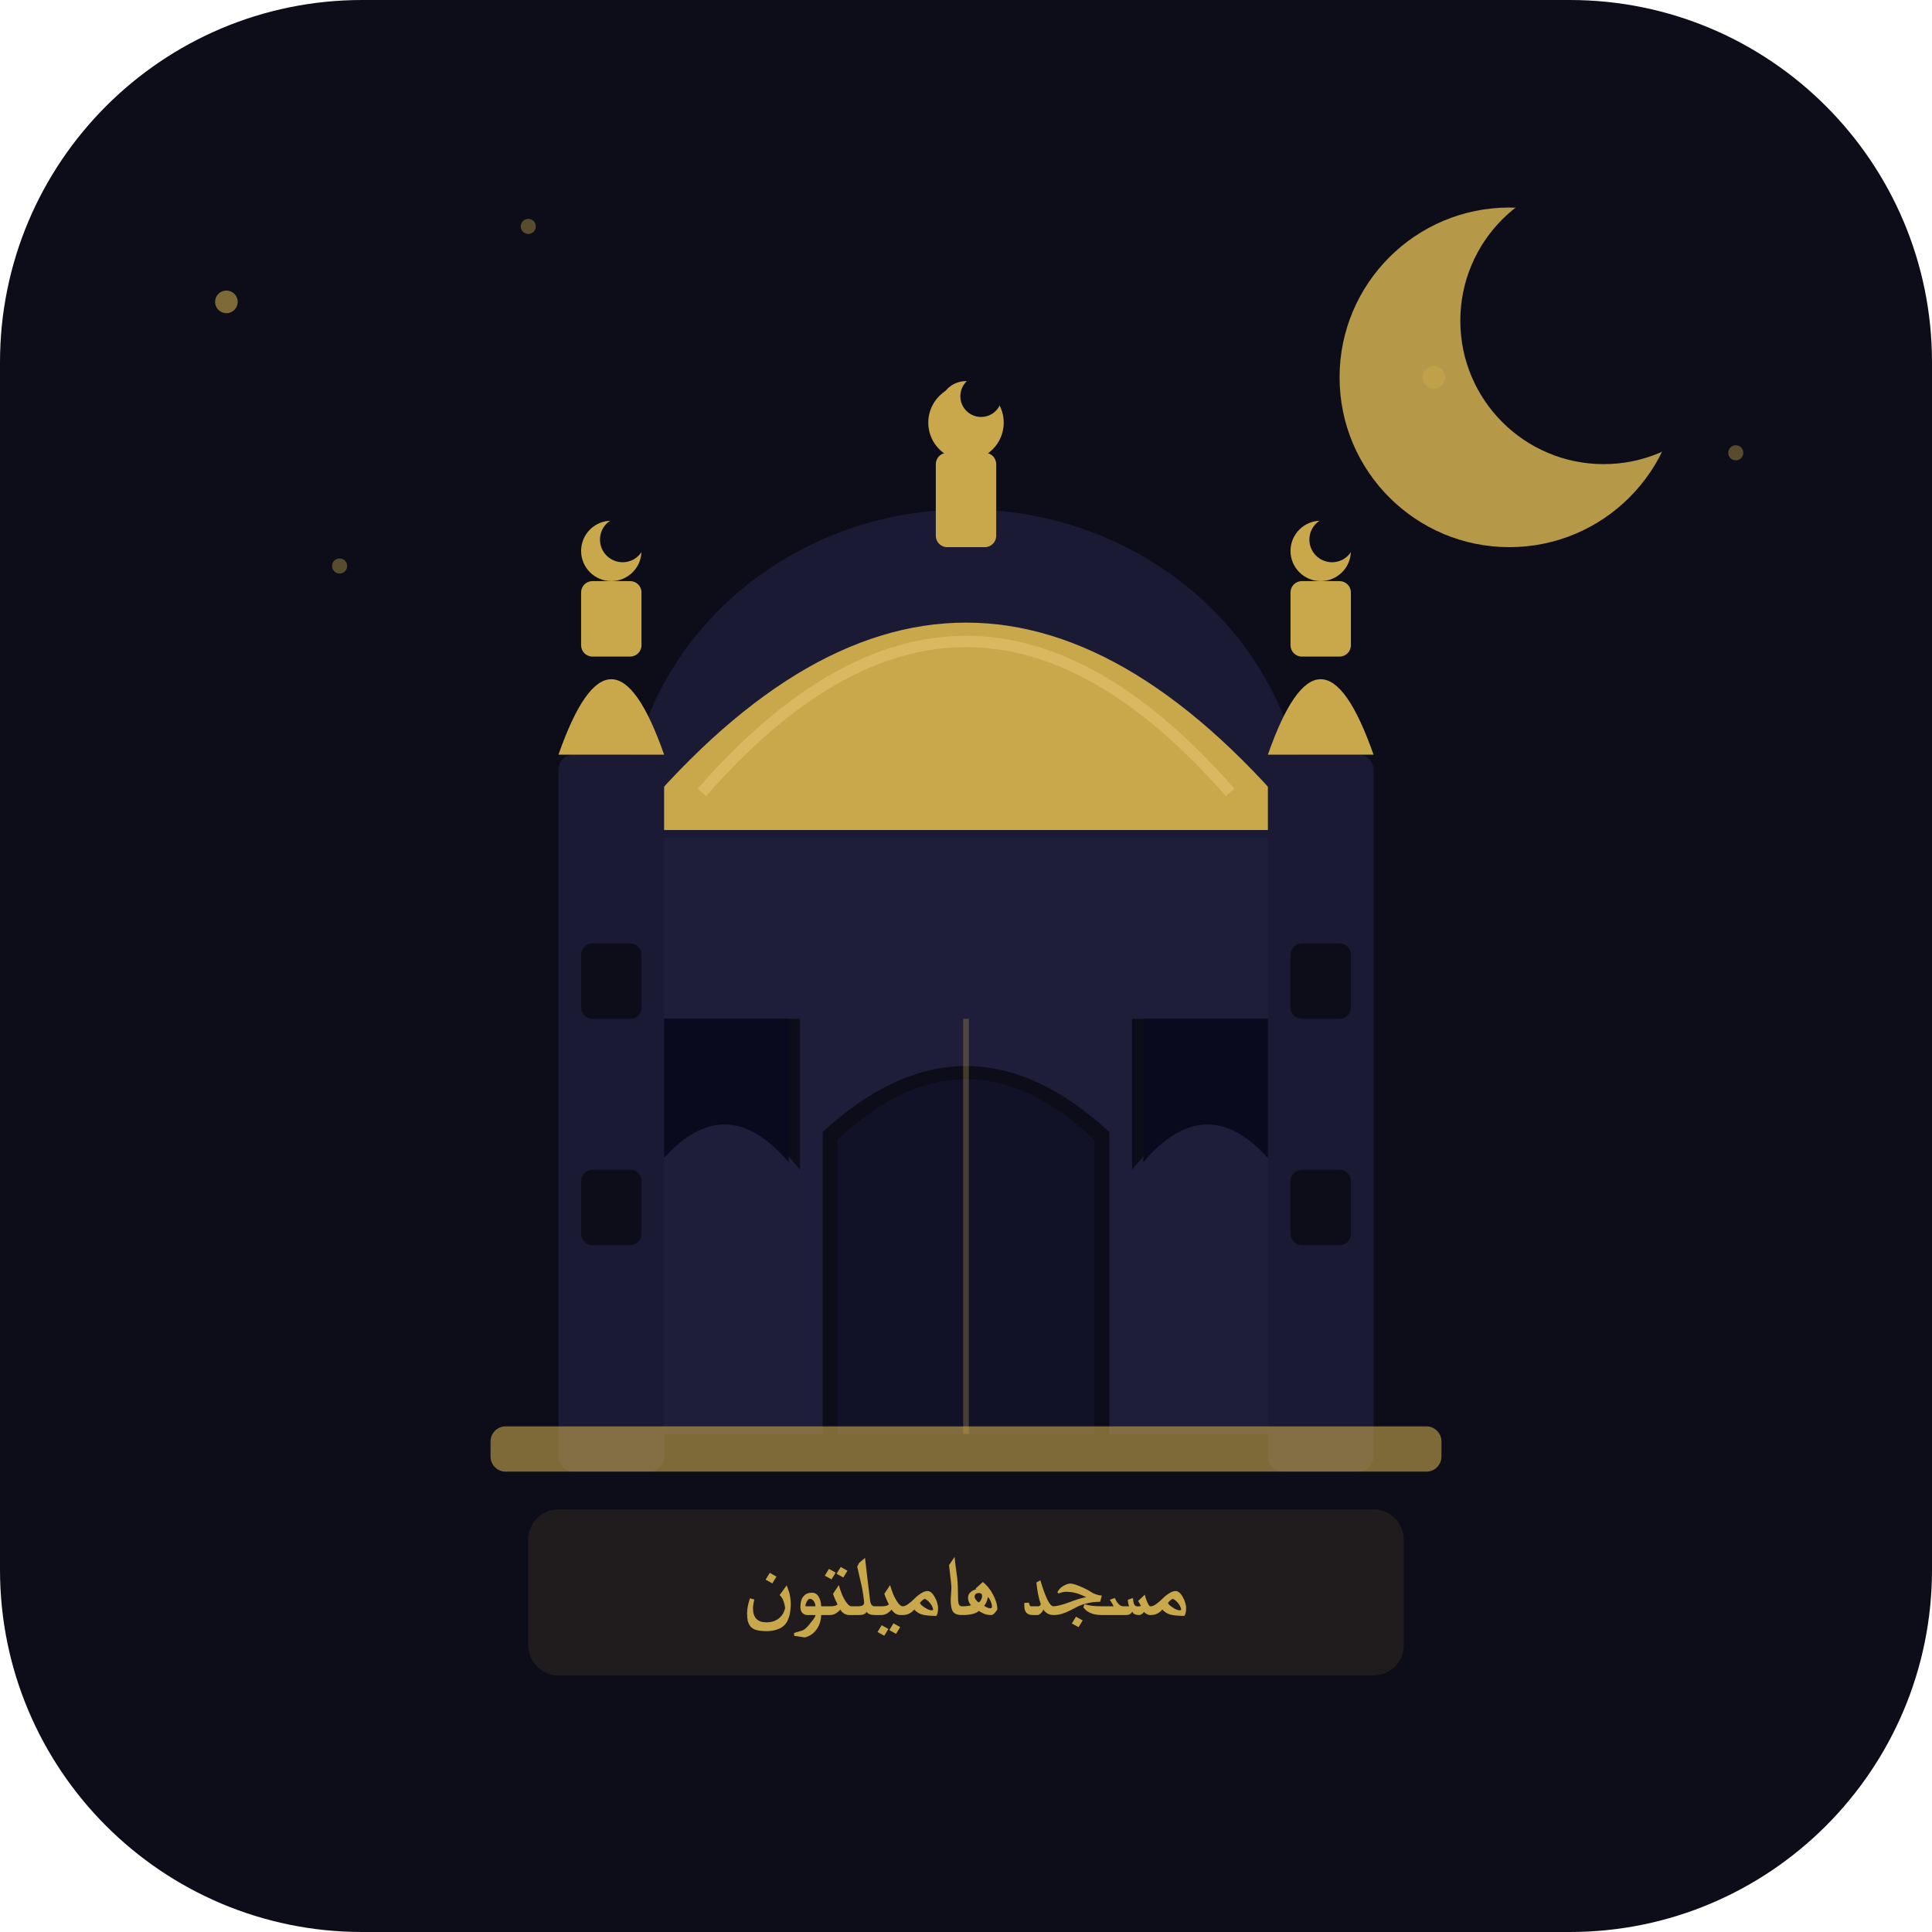
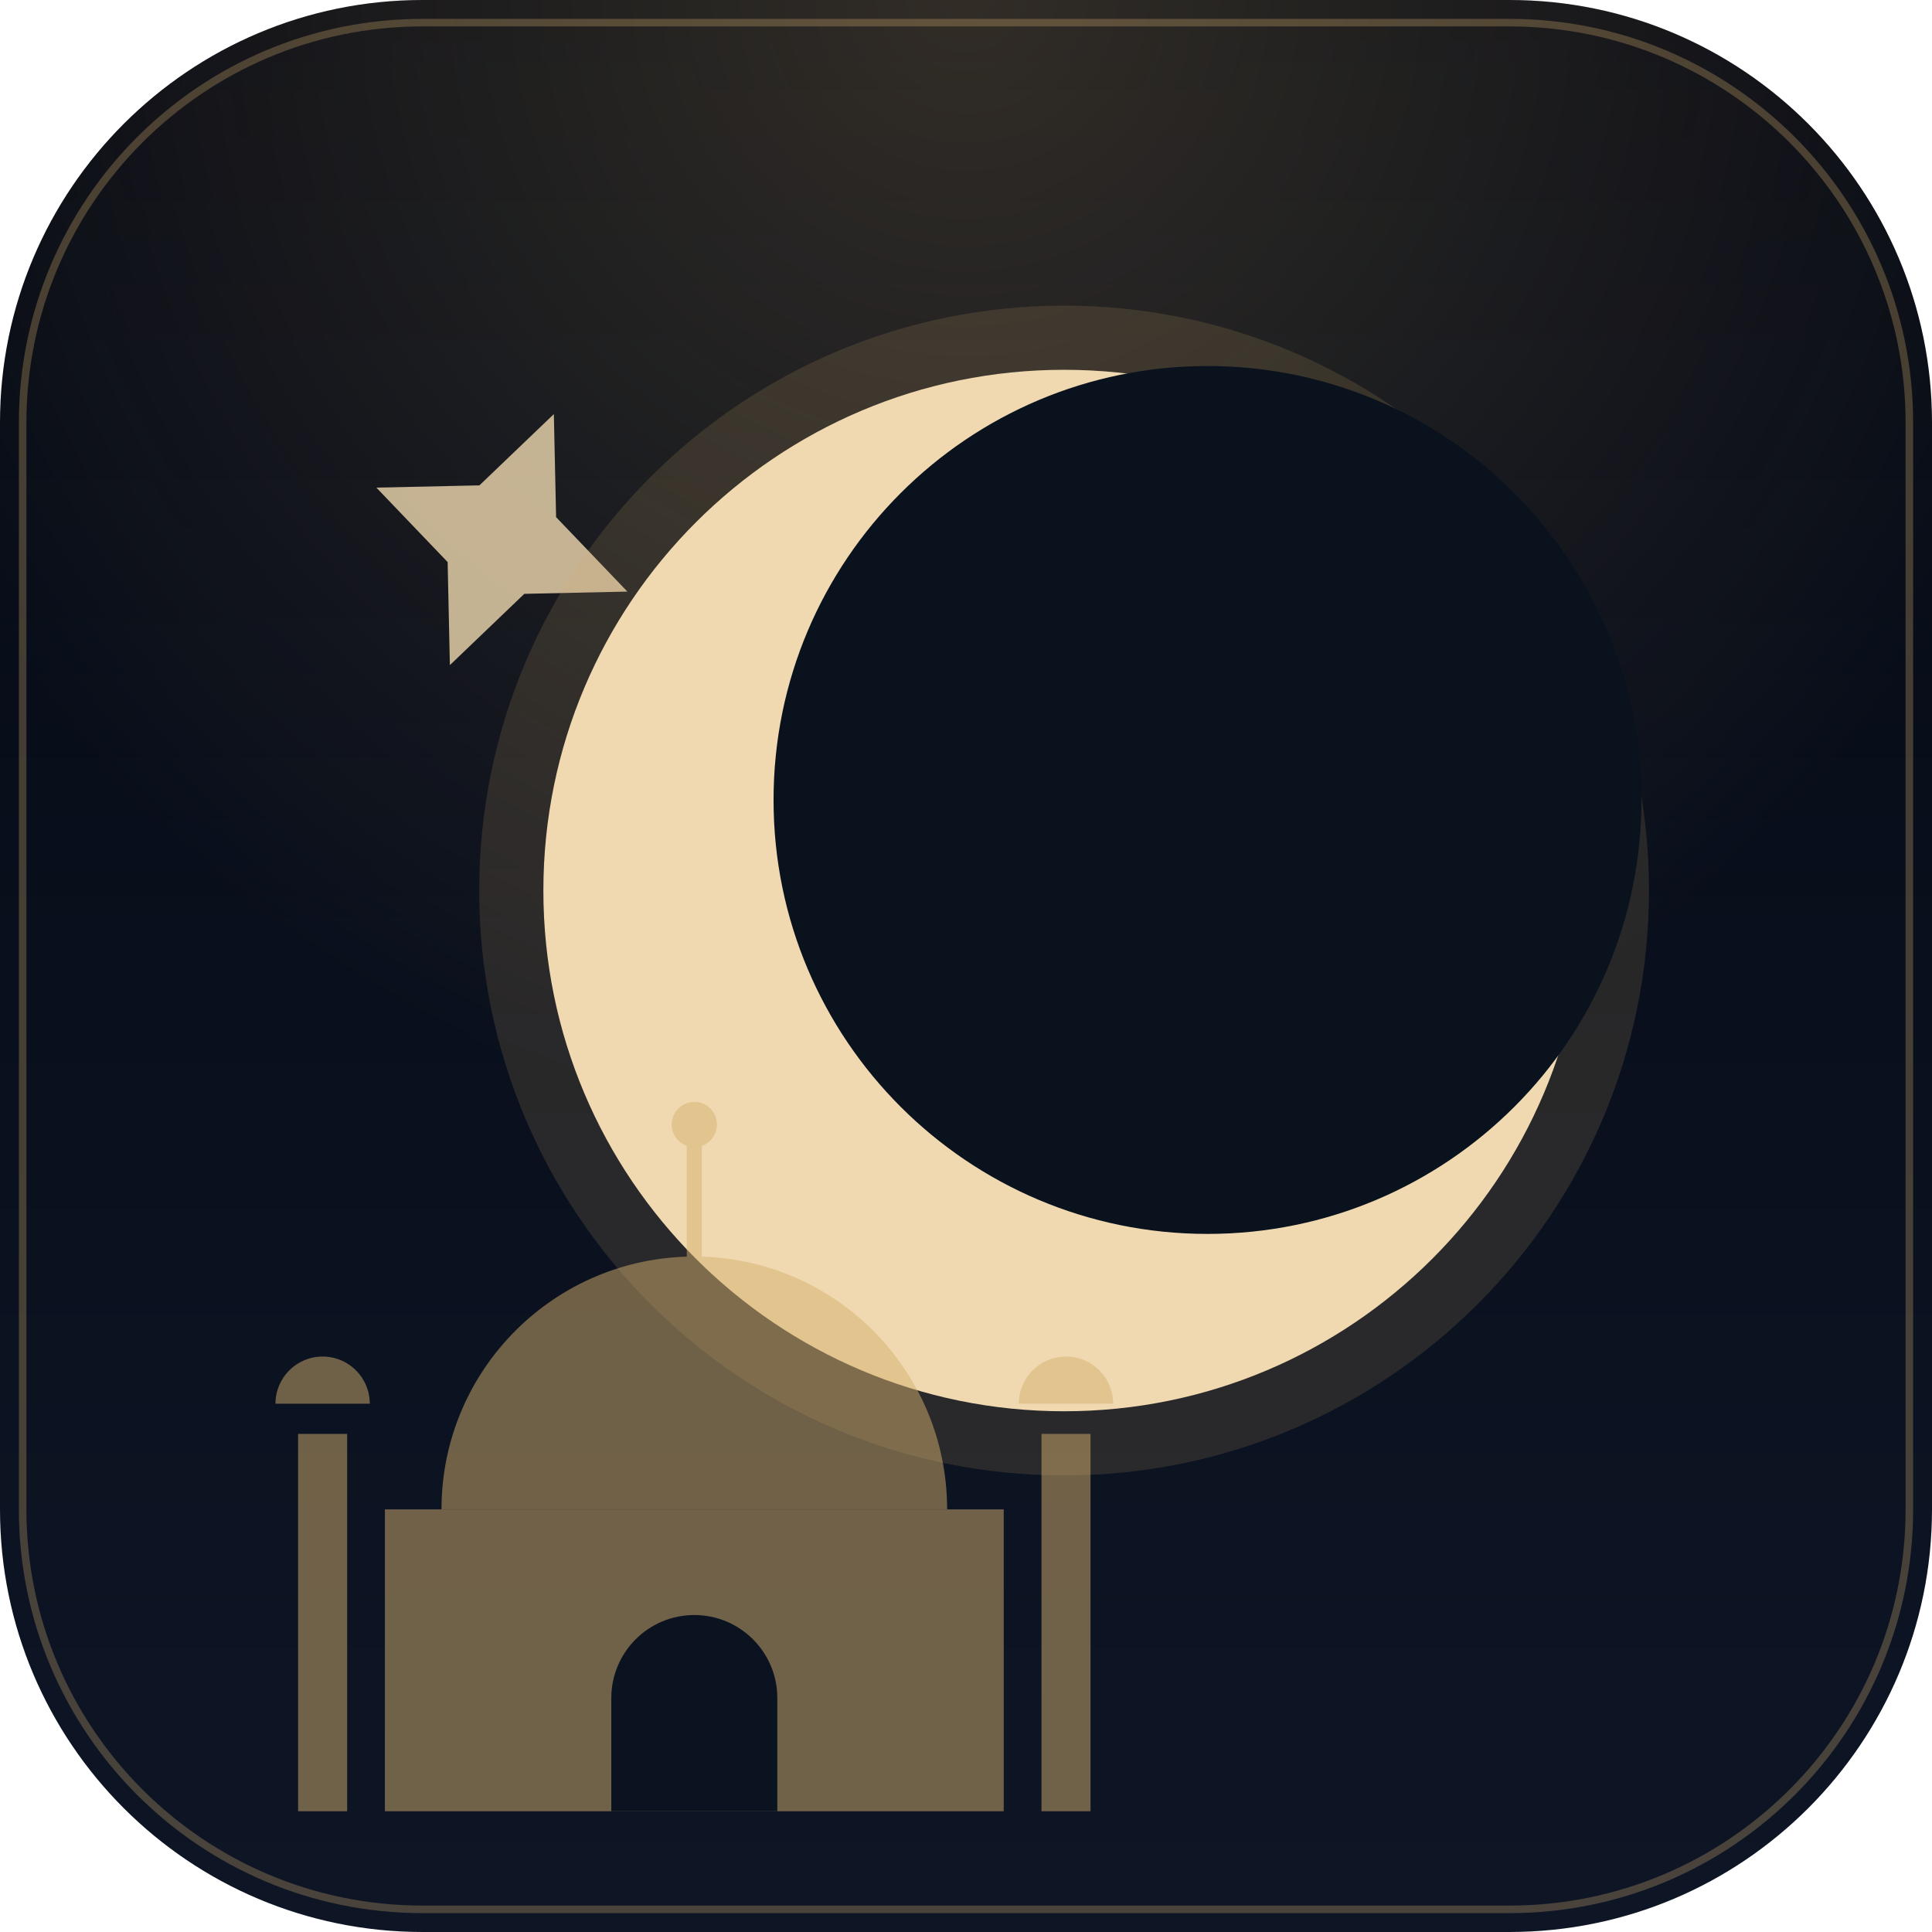
- <svg xmlns="http://www.w3.org/2000/svg" viewBox="0 0 512 512">
-   <rect width="512" height="512" rx="96" fill="#0d0d1a" />
-   <circle cx="60" cy="80" r="3" fill="#c9a84c" opacity="0.6" />
-   <circle cx="420" cy="60" r="2.5" fill="#c9a84c" opacity="0.5" />
-   <circle cx="460" cy="120" r="2" fill="#c9a84c" opacity="0.4" />
-   <circle cx="90" cy="150" r="2" fill="#c9a84c" opacity="0.4" />
-   <circle cx="380" cy="100" r="3" fill="#c9a84c" opacity="0.5" />
-   <circle cx="140" cy="60" r="2" fill="#c9a84c" opacity="0.4" />
-   <circle cx="400" cy="100" r="45" fill="#c9a84c" opacity="0.9" />
-   <circle cx="425" cy="85" r="38" fill="#0d0d1a" />
-   <ellipse cx="256" cy="220" rx="90" ry="85" fill="#1a1a35" />
-   <path d="M 166 220 Q 256 110 346 220" fill="#c9a84c" />
-   <path d="M 186 210 Q 256 130 326 210" fill="none" stroke="#f0d080" stroke-width="3" opacity="0.4" />
-   <rect x="248" y="120" width="16" height="25" rx="3" fill="#c9a84c" />
-   <circle cx="256" cy="112" r="10" fill="#c9a84c" />
-   <circle cx="256" cy="108" r="7" fill="#c9a84c" />
-   <circle cx="260" cy="105" r="5.5" fill="#0d0d1a" />
-   <rect x="150" y="220" width="212" height="160" rx="4" fill="#1a1a35" />
-   <rect x="152" y="222" width="208" height="156" rx="3" fill="#1e1e3a" />
-   <path d="M 218 380 L 218 300 Q 256 265 294 300 L 294 380 Z" fill="#0d0d1a" />
-   <path d="M 222 380 L 222 302 Q 256 270 290 302 L 290 380 Z" fill="#111128" />
-   <line x1="256" y1="270" x2="256" y2="380" stroke="#c9a84c" stroke-width="1.5" opacity="0.3" />
-   <path d="M 172 270 L 172 310 Q 192 285 212 310 L 212 270 Z" fill="#0d0d1a" />
-   <path d="M 175 270 L 175 308 Q 192 288 209 308 L 209 270 Z" fill="#0a0a1f" />
-   <path d="M 300 270 L 300 310 Q 320 285 340 310 L 340 270 Z" fill="#0d0d1a" />
-   <path d="M 303 270 L 303 308 Q 320 288 337 308 L 337 270 Z" fill="#0a0a1f" />
-   <rect x="148" y="200" width="28" height="190" rx="4" fill="#1a1a35" />
-   <path d="M 148 200 Q 162 160 176 200" fill="#c9a84c" />
-   <rect x="154" y="154" width="16" height="20" rx="3" fill="#c9a84c" />
-   <circle cx="162" cy="146" r="8" fill="#c9a84c" />
-   <circle cx="165" cy="143" r="6" fill="#0d0d1a" />
-   <rect x="154" y="250" width="16" height="20" rx="3" fill="#0d0d1a" />
-   <rect x="154" y="310" width="16" height="20" rx="3" fill="#0d0d1a" />
-   <rect x="336" y="200" width="28" height="190" rx="4" fill="#1a1a35" />
-   <path d="M 336 200 Q 350 160 364 200" fill="#c9a84c" />
-   <rect x="342" y="154" width="16" height="20" rx="3" fill="#c9a84c" />
-   <circle cx="350" cy="146" r="8" fill="#c9a84c" />
-   <circle cx="353" cy="143" r="6" fill="#0d0d1a" />
-   <rect x="342" y="250" width="16" height="20" rx="3" fill="#0d0d1a" />
-   <rect x="342" y="310" width="16" height="20" rx="3" fill="#0d0d1a" />
-   <rect x="130" y="378" width="252" height="12" rx="4" fill="#c9a84c" opacity="0.6" />
-   <rect x="140" y="400" width="232" height="44" rx="8" fill="rgba(201,168,76,0.1)" />
-   <text x="256" y="428" font-family="serif" font-size="22" fill="#c9a84c" text-anchor="middle" font-weight="bold">مسجد هاميلتون</text>
+ <svg xmlns="http://www.w3.org/2000/svg" viewBox="0 0 512 512" width="512" height="512">
+   <defs>
+     <linearGradient id="bg" x1="0%" y1="0%" x2="0%" y2="100%">
+       <stop offset="0%" stop-color="#040812" />
+       <stop offset="100%" stop-color="#0e1626" />
+     </linearGradient>
+     <radialGradient id="glow" cx="50%" cy="0%" r="60%">
+       <stop offset="0%" stop-color="#d4af6e" stop-opacity="0.22" />
+       <stop offset="100%" stop-color="#d4af6e" stop-opacity="0" />
+     </radialGradient>
+     <clipPath id="round">
+       <rect x="0" y="0" width="512" height="512" rx="112" ry="112" />
+     </clipPath>
+   </defs>
+   <g clip-path="url(#round)">
+     <rect width="512" height="512" fill="url(#bg)" />
+     <rect width="512" height="512" fill="url(#glow)" />
+     <rect x="6" y="6" width="500" height="500" rx="106" fill="none" stroke="#d4af6e" stroke-opacity="0.3" stroke-width="2" />
+     <g transform="translate(133, 143) rotate(22.5)">
+       <polygon points="0,-36 11,-11 36,0 11,11 0,36 -11,11 -36,0 -11,-11" fill="#f0d9b0" opacity="0.8" />
+     </g>
+     <g transform="translate(282, 236)">
+       <circle r="155" fill="#d4af6e" opacity="0.15" />
+       <circle r="138" fill="#f0d9b0" />
+       <circle cx="38" cy="-24" r="115" fill="#0a121e" />
+     </g>
+     <g transform="translate(184, 400)" fill="#d4af6e" opacity="0.5">
+       <path d="M -67 0 A 67 67 0 0 1 67 0 Z" />
+       <rect x="-2" y="-100" width="4" height="36" />
+       <circle cx="0" cy="-102" r="6" />
+       <rect x="-82" y="0" width="164" height="80" />
+       <path d="M -22 80 L -22 50 A 22 22 0 0 1 22 50 L 22 80 Z" fill="#0a121e" />
+       <rect x="-105" y="-20" width="13" height="100" />
+       <path d="M -111 -28 A 6.5 6.5 0 0 1 -86 -28 Z" />
+       <rect x="92" y="-20" width="13" height="100" />
+       <path d="M 86 -28 A 6.5 6.5 0 0 1 111 -28 Z" />
+     </g>
+   </g>
</svg>
